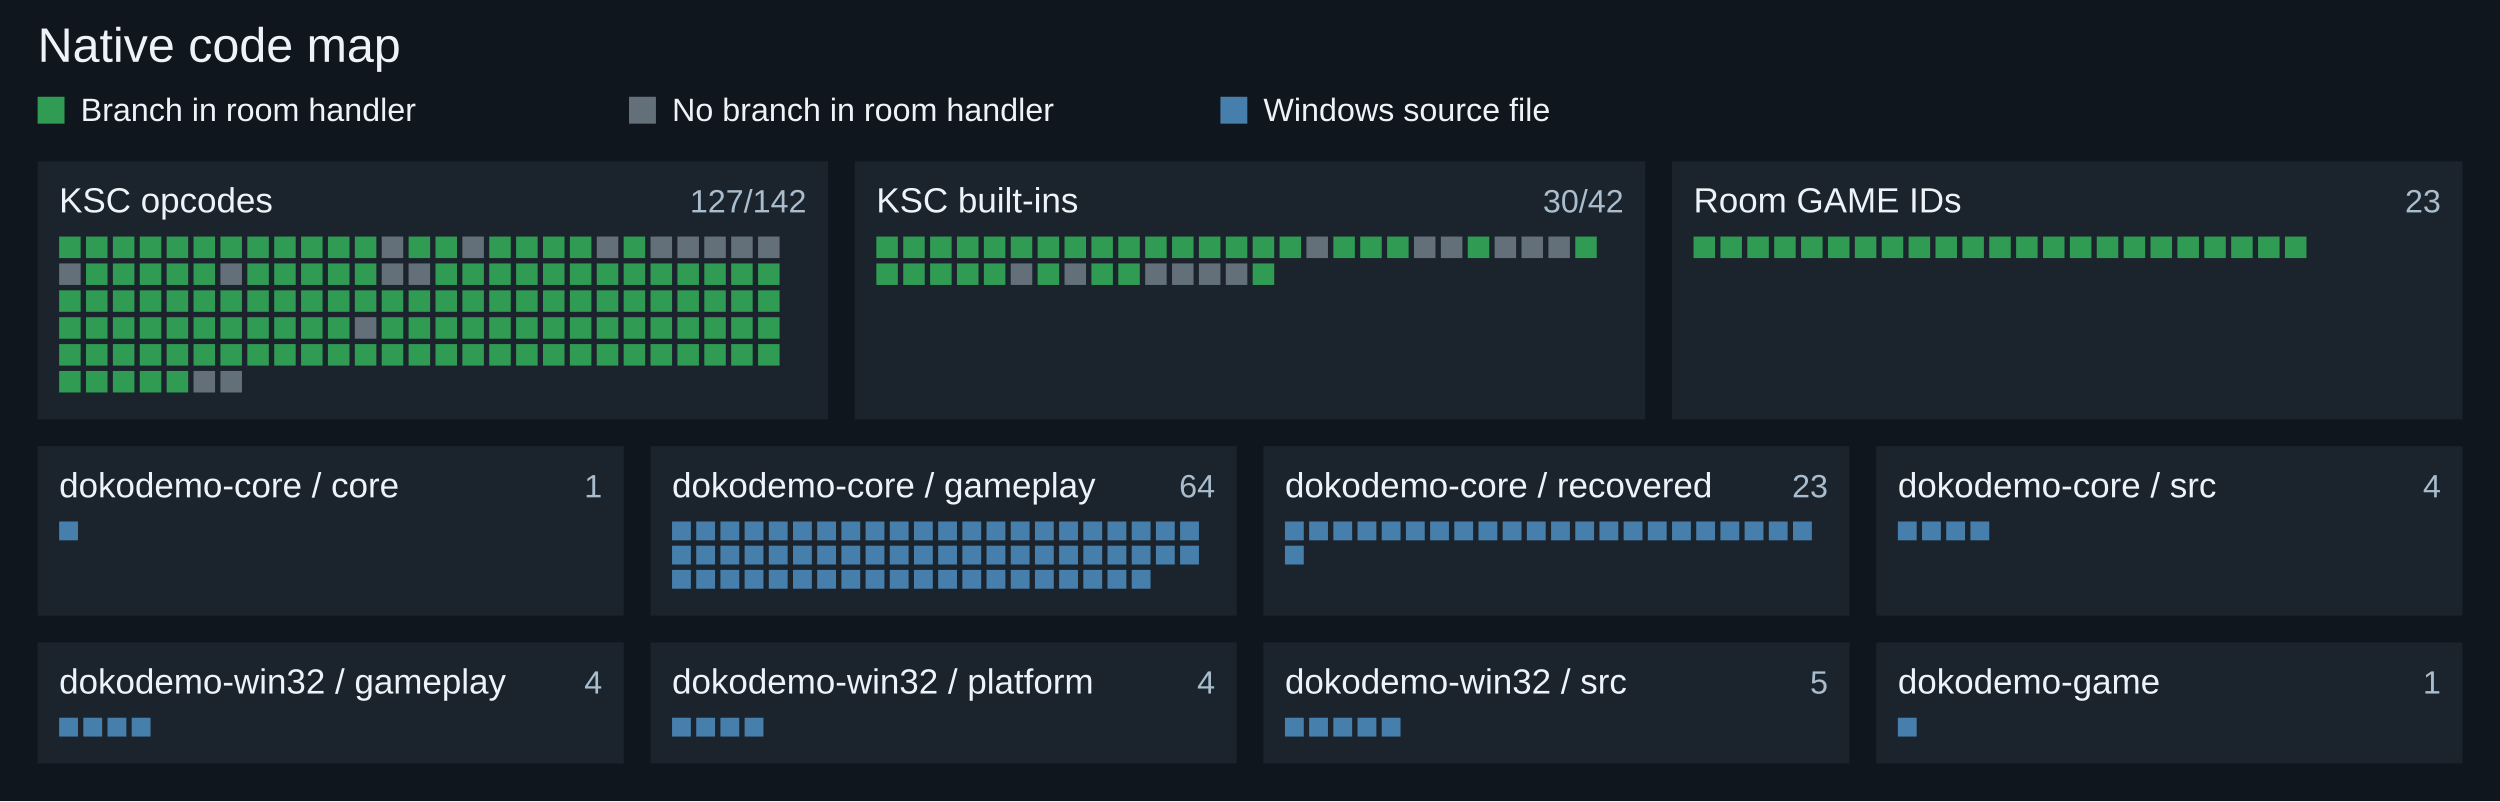
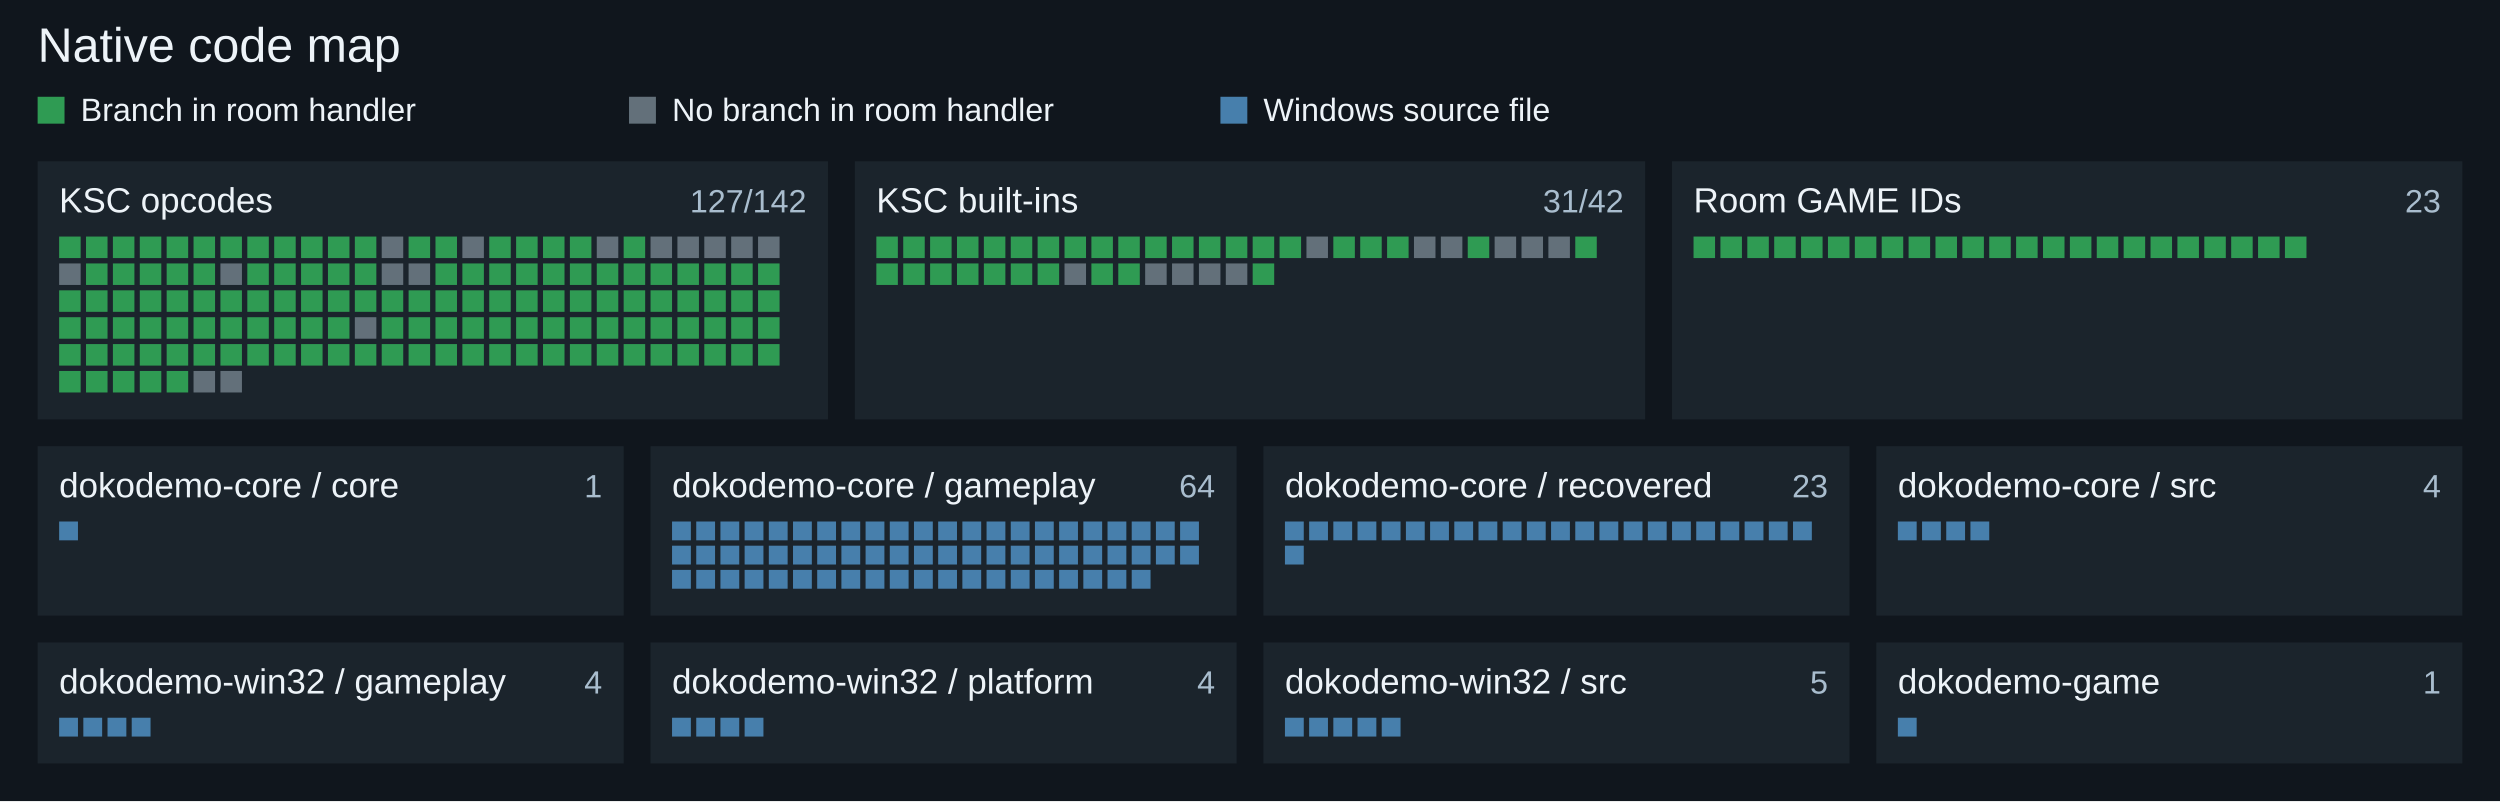
<svg xmlns="http://www.w3.org/2000/svg" width="930" height="298" viewBox="0 0 930 298" role="img" aria-label="Native code map. Each square represents a dispatch ID or Windows source file.">
  <rect x="0" y="0" width="930" height="298" fill="#10161d" />
  <g font-family="Segoe UI, Arial, sans-serif">
    <text x="14" y="23" font-size="18" fill="#edf3f8">Native code map</text>
    <rect x="14" y="36" width="10" height="10" fill="#2f9b53" />
    <text x="30" y="45" font-size="12" fill="#edf3f8">Branch in room handler</text>
    <rect x="234" y="36" width="10" height="10" fill="#63707a" />
    <text x="250" y="45" font-size="12" fill="#edf3f8">No branch in room handler</text>
    <rect x="454" y="36" width="10" height="10" fill="#477fac" />
    <text x="470" y="45" font-size="12" fill="#edf3f8">Windows source file</text>
    <rect x="14" y="60" width="294" height="96" fill="#1b242c" />
    <text x="22" y="79" font-size="13" fill="#edf3f8">KSC opcodes</text>
    <text x="300" y="79" font-size="12" fill="#a9bdce" text-anchor="end">127/142</text>
    <rect x="22" y="88" width="8" height="8" fill="#2f9b53" />
    <rect x="32" y="88" width="8" height="8" fill="#2f9b53" />
    <rect x="42" y="88" width="8" height="8" fill="#2f9b53" />
    <rect x="52" y="88" width="8" height="8" fill="#2f9b53" />
    <rect x="62" y="88" width="8" height="8" fill="#2f9b53" />
    <rect x="72" y="88" width="8" height="8" fill="#2f9b53" />
    <rect x="82" y="88" width="8" height="8" fill="#2f9b53" />
    <rect x="92" y="88" width="8" height="8" fill="#2f9b53" />
    <rect x="102" y="88" width="8" height="8" fill="#2f9b53" />
    <rect x="112" y="88" width="8" height="8" fill="#2f9b53" />
    <rect x="122" y="88" width="8" height="8" fill="#2f9b53" />
    <rect x="132" y="88" width="8" height="8" fill="#2f9b53" />
    <rect x="142" y="88" width="8" height="8" fill="#63707a" />
    <rect x="152" y="88" width="8" height="8" fill="#2f9b53" />
    <rect x="162" y="88" width="8" height="8" fill="#2f9b53" />
    <rect x="172" y="88" width="8" height="8" fill="#63707a" />
    <rect x="182" y="88" width="8" height="8" fill="#2f9b53" />
    <rect x="192" y="88" width="8" height="8" fill="#2f9b53" />
    <rect x="202" y="88" width="8" height="8" fill="#2f9b53" />
    <rect x="212" y="88" width="8" height="8" fill="#2f9b53" />
    <rect x="222" y="88" width="8" height="8" fill="#63707a" />
    <rect x="232" y="88" width="8" height="8" fill="#2f9b53" />
    <rect x="242" y="88" width="8" height="8" fill="#63707a" />
    <rect x="252" y="88" width="8" height="8" fill="#63707a" />
    <rect x="262" y="88" width="8" height="8" fill="#63707a" />
    <rect x="272" y="88" width="8" height="8" fill="#63707a" />
    <rect x="282" y="88" width="8" height="8" fill="#63707a" />
    <rect x="22" y="98" width="8" height="8" fill="#63707a" />
    <rect x="32" y="98" width="8" height="8" fill="#2f9b53" />
    <rect x="42" y="98" width="8" height="8" fill="#2f9b53" />
    <rect x="52" y="98" width="8" height="8" fill="#2f9b53" />
    <rect x="62" y="98" width="8" height="8" fill="#2f9b53" />
    <rect x="72" y="98" width="8" height="8" fill="#2f9b53" />
    <rect x="82" y="98" width="8" height="8" fill="#63707a" />
    <rect x="92" y="98" width="8" height="8" fill="#2f9b53" />
    <rect x="102" y="98" width="8" height="8" fill="#2f9b53" />
    <rect x="112" y="98" width="8" height="8" fill="#2f9b53" />
    <rect x="122" y="98" width="8" height="8" fill="#2f9b53" />
    <rect x="132" y="98" width="8" height="8" fill="#2f9b53" />
    <rect x="142" y="98" width="8" height="8" fill="#63707a" />
    <rect x="152" y="98" width="8" height="8" fill="#63707a" />
    <rect x="162" y="98" width="8" height="8" fill="#2f9b53" />
    <rect x="172" y="98" width="8" height="8" fill="#2f9b53" />
    <rect x="182" y="98" width="8" height="8" fill="#2f9b53" />
    <rect x="192" y="98" width="8" height="8" fill="#2f9b53" />
    <rect x="202" y="98" width="8" height="8" fill="#2f9b53" />
    <rect x="212" y="98" width="8" height="8" fill="#2f9b53" />
    <rect x="222" y="98" width="8" height="8" fill="#2f9b53" />
    <rect x="232" y="98" width="8" height="8" fill="#2f9b53" />
    <rect x="242" y="98" width="8" height="8" fill="#2f9b53" />
    <rect x="252" y="98" width="8" height="8" fill="#2f9b53" />
    <rect x="262" y="98" width="8" height="8" fill="#2f9b53" />
    <rect x="272" y="98" width="8" height="8" fill="#2f9b53" />
    <rect x="282" y="98" width="8" height="8" fill="#2f9b53" />
    <rect x="22" y="108" width="8" height="8" fill="#2f9b53" />
    <rect x="32" y="108" width="8" height="8" fill="#2f9b53" />
    <rect x="42" y="108" width="8" height="8" fill="#2f9b53" />
    <rect x="52" y="108" width="8" height="8" fill="#2f9b53" />
    <rect x="62" y="108" width="8" height="8" fill="#2f9b53" />
    <rect x="72" y="108" width="8" height="8" fill="#2f9b53" />
    <rect x="82" y="108" width="8" height="8" fill="#2f9b53" />
    <rect x="92" y="108" width="8" height="8" fill="#2f9b53" />
    <rect x="102" y="108" width="8" height="8" fill="#2f9b53" />
    <rect x="112" y="108" width="8" height="8" fill="#2f9b53" />
    <rect x="122" y="108" width="8" height="8" fill="#2f9b53" />
    <rect x="132" y="108" width="8" height="8" fill="#2f9b53" />
    <rect x="142" y="108" width="8" height="8" fill="#2f9b53" />
    <rect x="152" y="108" width="8" height="8" fill="#2f9b53" />
    <rect x="162" y="108" width="8" height="8" fill="#2f9b53" />
    <rect x="172" y="108" width="8" height="8" fill="#2f9b53" />
    <rect x="182" y="108" width="8" height="8" fill="#2f9b53" />
    <rect x="192" y="108" width="8" height="8" fill="#2f9b53" />
    <rect x="202" y="108" width="8" height="8" fill="#2f9b53" />
    <rect x="212" y="108" width="8" height="8" fill="#2f9b53" />
    <rect x="222" y="108" width="8" height="8" fill="#2f9b53" />
    <rect x="232" y="108" width="8" height="8" fill="#2f9b53" />
    <rect x="242" y="108" width="8" height="8" fill="#2f9b53" />
    <rect x="252" y="108" width="8" height="8" fill="#2f9b53" />
    <rect x="262" y="108" width="8" height="8" fill="#2f9b53" />
    <rect x="272" y="108" width="8" height="8" fill="#2f9b53" />
    <rect x="282" y="108" width="8" height="8" fill="#2f9b53" />
    <rect x="22" y="118" width="8" height="8" fill="#2f9b53" />
    <rect x="32" y="118" width="8" height="8" fill="#2f9b53" />
    <rect x="42" y="118" width="8" height="8" fill="#2f9b53" />
    <rect x="52" y="118" width="8" height="8" fill="#2f9b53" />
    <rect x="62" y="118" width="8" height="8" fill="#2f9b53" />
    <rect x="72" y="118" width="8" height="8" fill="#2f9b53" />
    <rect x="82" y="118" width="8" height="8" fill="#2f9b53" />
    <rect x="92" y="118" width="8" height="8" fill="#2f9b53" />
    <rect x="102" y="118" width="8" height="8" fill="#2f9b53" />
    <rect x="112" y="118" width="8" height="8" fill="#2f9b53" />
    <rect x="122" y="118" width="8" height="8" fill="#2f9b53" />
    <rect x="132" y="118" width="8" height="8" fill="#63707a" />
    <rect x="142" y="118" width="8" height="8" fill="#2f9b53" />
    <rect x="152" y="118" width="8" height="8" fill="#2f9b53" />
    <rect x="162" y="118" width="8" height="8" fill="#2f9b53" />
    <rect x="172" y="118" width="8" height="8" fill="#2f9b53" />
    <rect x="182" y="118" width="8" height="8" fill="#2f9b53" />
    <rect x="192" y="118" width="8" height="8" fill="#2f9b53" />
    <rect x="202" y="118" width="8" height="8" fill="#2f9b53" />
    <rect x="212" y="118" width="8" height="8" fill="#2f9b53" />
    <rect x="222" y="118" width="8" height="8" fill="#2f9b53" />
    <rect x="232" y="118" width="8" height="8" fill="#2f9b53" />
    <rect x="242" y="118" width="8" height="8" fill="#2f9b53" />
    <rect x="252" y="118" width="8" height="8" fill="#2f9b53" />
    <rect x="262" y="118" width="8" height="8" fill="#2f9b53" />
    <rect x="272" y="118" width="8" height="8" fill="#2f9b53" />
    <rect x="282" y="118" width="8" height="8" fill="#2f9b53" />
    <rect x="22" y="128" width="8" height="8" fill="#2f9b53" />
    <rect x="32" y="128" width="8" height="8" fill="#2f9b53" />
    <rect x="42" y="128" width="8" height="8" fill="#2f9b53" />
    <rect x="52" y="128" width="8" height="8" fill="#2f9b53" />
    <rect x="62" y="128" width="8" height="8" fill="#2f9b53" />
    <rect x="72" y="128" width="8" height="8" fill="#2f9b53" />
    <rect x="82" y="128" width="8" height="8" fill="#2f9b53" />
    <rect x="92" y="128" width="8" height="8" fill="#2f9b53" />
    <rect x="102" y="128" width="8" height="8" fill="#2f9b53" />
    <rect x="112" y="128" width="8" height="8" fill="#2f9b53" />
    <rect x="122" y="128" width="8" height="8" fill="#2f9b53" />
    <rect x="132" y="128" width="8" height="8" fill="#2f9b53" />
    <rect x="142" y="128" width="8" height="8" fill="#2f9b53" />
    <rect x="152" y="128" width="8" height="8" fill="#2f9b53" />
    <rect x="162" y="128" width="8" height="8" fill="#2f9b53" />
    <rect x="172" y="128" width="8" height="8" fill="#2f9b53" />
    <rect x="182" y="128" width="8" height="8" fill="#2f9b53" />
    <rect x="192" y="128" width="8" height="8" fill="#2f9b53" />
    <rect x="202" y="128" width="8" height="8" fill="#2f9b53" />
    <rect x="212" y="128" width="8" height="8" fill="#2f9b53" />
    <rect x="222" y="128" width="8" height="8" fill="#2f9b53" />
    <rect x="232" y="128" width="8" height="8" fill="#2f9b53" />
    <rect x="242" y="128" width="8" height="8" fill="#2f9b53" />
    <rect x="252" y="128" width="8" height="8" fill="#2f9b53" />
    <rect x="262" y="128" width="8" height="8" fill="#2f9b53" />
    <rect x="272" y="128" width="8" height="8" fill="#2f9b53" />
    <rect x="282" y="128" width="8" height="8" fill="#2f9b53" />
    <rect x="22" y="138" width="8" height="8" fill="#2f9b53" />
    <rect x="32" y="138" width="8" height="8" fill="#2f9b53" />
    <rect x="42" y="138" width="8" height="8" fill="#2f9b53" />
    <rect x="52" y="138" width="8" height="8" fill="#2f9b53" />
    <rect x="62" y="138" width="8" height="8" fill="#2f9b53" />
    <rect x="72" y="138" width="8" height="8" fill="#63707a" />
    <rect x="82" y="138" width="8" height="8" fill="#63707a" />
    <rect x="318" y="60" width="294" height="96" fill="#1b242c" />
    <text x="326" y="79" font-size="13" fill="#edf3f8">KSC built-ins</text>
-     <text x="604" y="79" font-size="12" fill="#a9bdce" text-anchor="end">30/42</text>
+     <text x="604" y="79" font-size="12" fill="#a9bdce" text-anchor="end">31/42</text>
    <rect x="326" y="88" width="8" height="8" fill="#2f9b53" />
    <rect x="336" y="88" width="8" height="8" fill="#2f9b53" />
    <rect x="346" y="88" width="8" height="8" fill="#2f9b53" />
    <rect x="356" y="88" width="8" height="8" fill="#2f9b53" />
    <rect x="366" y="88" width="8" height="8" fill="#2f9b53" />
    <rect x="376" y="88" width="8" height="8" fill="#2f9b53" />
    <rect x="386" y="88" width="8" height="8" fill="#2f9b53" />
    <rect x="396" y="88" width="8" height="8" fill="#2f9b53" />
    <rect x="406" y="88" width="8" height="8" fill="#2f9b53" />
    <rect x="416" y="88" width="8" height="8" fill="#2f9b53" />
    <rect x="426" y="88" width="8" height="8" fill="#2f9b53" />
    <rect x="436" y="88" width="8" height="8" fill="#2f9b53" />
    <rect x="446" y="88" width="8" height="8" fill="#2f9b53" />
    <rect x="456" y="88" width="8" height="8" fill="#2f9b53" />
    <rect x="466" y="88" width="8" height="8" fill="#2f9b53" />
    <rect x="476" y="88" width="8" height="8" fill="#2f9b53" />
    <rect x="486" y="88" width="8" height="8" fill="#63707a" />
    <rect x="496" y="88" width="8" height="8" fill="#2f9b53" />
    <rect x="506" y="88" width="8" height="8" fill="#2f9b53" />
    <rect x="516" y="88" width="8" height="8" fill="#2f9b53" />
    <rect x="526" y="88" width="8" height="8" fill="#63707a" />
    <rect x="536" y="88" width="8" height="8" fill="#63707a" />
    <rect x="546" y="88" width="8" height="8" fill="#2f9b53" />
    <rect x="556" y="88" width="8" height="8" fill="#63707a" />
    <rect x="566" y="88" width="8" height="8" fill="#63707a" />
    <rect x="576" y="88" width="8" height="8" fill="#63707a" />
    <rect x="586" y="88" width="8" height="8" fill="#2f9b53" />
    <rect x="326" y="98" width="8" height="8" fill="#2f9b53" />
    <rect x="336" y="98" width="8" height="8" fill="#2f9b53" />
    <rect x="346" y="98" width="8" height="8" fill="#2f9b53" />
    <rect x="356" y="98" width="8" height="8" fill="#2f9b53" />
    <rect x="366" y="98" width="8" height="8" fill="#2f9b53" />
-     <rect x="376" y="98" width="8" height="8" fill="#63707a" />
+     <rect x="376" y="98" width="8" height="8" fill="#2f9b53" />
    <rect x="386" y="98" width="8" height="8" fill="#2f9b53" />
    <rect x="396" y="98" width="8" height="8" fill="#63707a" />
    <rect x="406" y="98" width="8" height="8" fill="#2f9b53" />
    <rect x="416" y="98" width="8" height="8" fill="#2f9b53" />
    <rect x="426" y="98" width="8" height="8" fill="#63707a" />
    <rect x="436" y="98" width="8" height="8" fill="#63707a" />
    <rect x="446" y="98" width="8" height="8" fill="#63707a" />
    <rect x="456" y="98" width="8" height="8" fill="#63707a" />
    <rect x="466" y="98" width="8" height="8" fill="#2f9b53" />
    <rect x="622" y="60" width="294" height="96" fill="#1b242c" />
    <text x="630" y="79" font-size="13" fill="#edf3f8">Room GAME IDs</text>
    <text x="908" y="79" font-size="12" fill="#a9bdce" text-anchor="end">23</text>
    <rect x="630" y="88" width="8" height="8" fill="#2f9b53" />
    <rect x="640" y="88" width="8" height="8" fill="#2f9b53" />
    <rect x="650" y="88" width="8" height="8" fill="#2f9b53" />
    <rect x="660" y="88" width="8" height="8" fill="#2f9b53" />
    <rect x="670" y="88" width="8" height="8" fill="#2f9b53" />
    <rect x="680" y="88" width="8" height="8" fill="#2f9b53" />
    <rect x="690" y="88" width="8" height="8" fill="#2f9b53" />
    <rect x="700" y="88" width="8" height="8" fill="#2f9b53" />
    <rect x="710" y="88" width="8" height="8" fill="#2f9b53" />
    <rect x="720" y="88" width="8" height="8" fill="#2f9b53" />
    <rect x="730" y="88" width="8" height="8" fill="#2f9b53" />
    <rect x="740" y="88" width="8" height="8" fill="#2f9b53" />
    <rect x="750" y="88" width="8" height="8" fill="#2f9b53" />
    <rect x="760" y="88" width="8" height="8" fill="#2f9b53" />
    <rect x="770" y="88" width="8" height="8" fill="#2f9b53" />
    <rect x="780" y="88" width="8" height="8" fill="#2f9b53" />
    <rect x="790" y="88" width="8" height="8" fill="#2f9b53" />
    <rect x="800" y="88" width="8" height="8" fill="#2f9b53" />
    <rect x="810" y="88" width="8" height="8" fill="#2f9b53" />
    <rect x="820" y="88" width="8" height="8" fill="#2f9b53" />
    <rect x="830" y="88" width="8" height="8" fill="#2f9b53" />
    <rect x="840" y="88" width="8" height="8" fill="#2f9b53" />
    <rect x="850" y="88" width="8" height="8" fill="#2f9b53" />
    <rect x="14" y="166" width="218" height="63" fill="#1b242c" />
    <text x="22" y="185" font-size="13" fill="#edf3f8">dokodemo-core / core</text>
    <text x="224" y="185" font-size="12" fill="#a9bdce" text-anchor="end">1</text>
    <rect x="22" y="194" width="7" height="7" fill="#477fac" />
    <rect x="242" y="166" width="218" height="63" fill="#1b242c" />
    <text x="250" y="185" font-size="13" fill="#edf3f8">dokodemo-core / gameplay</text>
    <text x="452" y="185" font-size="12" fill="#a9bdce" text-anchor="end">64</text>
    <rect x="250" y="194" width="7" height="7" fill="#477fac" />
    <rect x="259" y="194" width="7" height="7" fill="#477fac" />
    <rect x="268" y="194" width="7" height="7" fill="#477fac" />
    <rect x="277" y="194" width="7" height="7" fill="#477fac" />
    <rect x="286" y="194" width="7" height="7" fill="#477fac" />
    <rect x="295" y="194" width="7" height="7" fill="#477fac" />
    <rect x="304" y="194" width="7" height="7" fill="#477fac" />
    <rect x="313" y="194" width="7" height="7" fill="#477fac" />
    <rect x="322" y="194" width="7" height="7" fill="#477fac" />
    <rect x="331" y="194" width="7" height="7" fill="#477fac" />
    <rect x="340" y="194" width="7" height="7" fill="#477fac" />
    <rect x="349" y="194" width="7" height="7" fill="#477fac" />
    <rect x="358" y="194" width="7" height="7" fill="#477fac" />
    <rect x="367" y="194" width="7" height="7" fill="#477fac" />
    <rect x="376" y="194" width="7" height="7" fill="#477fac" />
    <rect x="385" y="194" width="7" height="7" fill="#477fac" />
    <rect x="394" y="194" width="7" height="7" fill="#477fac" />
    <rect x="403" y="194" width="7" height="7" fill="#477fac" />
    <rect x="412" y="194" width="7" height="7" fill="#477fac" />
    <rect x="421" y="194" width="7" height="7" fill="#477fac" />
    <rect x="430" y="194" width="7" height="7" fill="#477fac" />
    <rect x="439" y="194" width="7" height="7" fill="#477fac" />
    <rect x="250" y="203" width="7" height="7" fill="#477fac" />
    <rect x="259" y="203" width="7" height="7" fill="#477fac" />
    <rect x="268" y="203" width="7" height="7" fill="#477fac" />
    <rect x="277" y="203" width="7" height="7" fill="#477fac" />
    <rect x="286" y="203" width="7" height="7" fill="#477fac" />
    <rect x="295" y="203" width="7" height="7" fill="#477fac" />
    <rect x="304" y="203" width="7" height="7" fill="#477fac" />
    <rect x="313" y="203" width="7" height="7" fill="#477fac" />
    <rect x="322" y="203" width="7" height="7" fill="#477fac" />
    <rect x="331" y="203" width="7" height="7" fill="#477fac" />
    <rect x="340" y="203" width="7" height="7" fill="#477fac" />
    <rect x="349" y="203" width="7" height="7" fill="#477fac" />
    <rect x="358" y="203" width="7" height="7" fill="#477fac" />
    <rect x="367" y="203" width="7" height="7" fill="#477fac" />
    <rect x="376" y="203" width="7" height="7" fill="#477fac" />
    <rect x="385" y="203" width="7" height="7" fill="#477fac" />
    <rect x="394" y="203" width="7" height="7" fill="#477fac" />
    <rect x="403" y="203" width="7" height="7" fill="#477fac" />
    <rect x="412" y="203" width="7" height="7" fill="#477fac" />
    <rect x="421" y="203" width="7" height="7" fill="#477fac" />
    <rect x="430" y="203" width="7" height="7" fill="#477fac" />
    <rect x="439" y="203" width="7" height="7" fill="#477fac" />
    <rect x="250" y="212" width="7" height="7" fill="#477fac" />
    <rect x="259" y="212" width="7" height="7" fill="#477fac" />
    <rect x="268" y="212" width="7" height="7" fill="#477fac" />
    <rect x="277" y="212" width="7" height="7" fill="#477fac" />
    <rect x="286" y="212" width="7" height="7" fill="#477fac" />
    <rect x="295" y="212" width="7" height="7" fill="#477fac" />
    <rect x="304" y="212" width="7" height="7" fill="#477fac" />
    <rect x="313" y="212" width="7" height="7" fill="#477fac" />
    <rect x="322" y="212" width="7" height="7" fill="#477fac" />
    <rect x="331" y="212" width="7" height="7" fill="#477fac" />
    <rect x="340" y="212" width="7" height="7" fill="#477fac" />
    <rect x="349" y="212" width="7" height="7" fill="#477fac" />
    <rect x="358" y="212" width="7" height="7" fill="#477fac" />
    <rect x="367" y="212" width="7" height="7" fill="#477fac" />
    <rect x="376" y="212" width="7" height="7" fill="#477fac" />
    <rect x="385" y="212" width="7" height="7" fill="#477fac" />
    <rect x="394" y="212" width="7" height="7" fill="#477fac" />
    <rect x="403" y="212" width="7" height="7" fill="#477fac" />
    <rect x="412" y="212" width="7" height="7" fill="#477fac" />
    <rect x="421" y="212" width="7" height="7" fill="#477fac" />
    <rect x="470" y="166" width="218" height="63" fill="#1b242c" />
    <text x="478" y="185" font-size="13" fill="#edf3f8">dokodemo-core / recovered</text>
    <text x="680" y="185" font-size="12" fill="#a9bdce" text-anchor="end">23</text>
    <rect x="478" y="194" width="7" height="7" fill="#477fac" />
    <rect x="487" y="194" width="7" height="7" fill="#477fac" />
    <rect x="496" y="194" width="7" height="7" fill="#477fac" />
    <rect x="505" y="194" width="7" height="7" fill="#477fac" />
    <rect x="514" y="194" width="7" height="7" fill="#477fac" />
    <rect x="523" y="194" width="7" height="7" fill="#477fac" />
    <rect x="532" y="194" width="7" height="7" fill="#477fac" />
    <rect x="541" y="194" width="7" height="7" fill="#477fac" />
    <rect x="550" y="194" width="7" height="7" fill="#477fac" />
    <rect x="559" y="194" width="7" height="7" fill="#477fac" />
    <rect x="568" y="194" width="7" height="7" fill="#477fac" />
    <rect x="577" y="194" width="7" height="7" fill="#477fac" />
    <rect x="586" y="194" width="7" height="7" fill="#477fac" />
    <rect x="595" y="194" width="7" height="7" fill="#477fac" />
    <rect x="604" y="194" width="7" height="7" fill="#477fac" />
    <rect x="613" y="194" width="7" height="7" fill="#477fac" />
    <rect x="622" y="194" width="7" height="7" fill="#477fac" />
    <rect x="631" y="194" width="7" height="7" fill="#477fac" />
    <rect x="640" y="194" width="7" height="7" fill="#477fac" />
    <rect x="649" y="194" width="7" height="7" fill="#477fac" />
    <rect x="658" y="194" width="7" height="7" fill="#477fac" />
    <rect x="667" y="194" width="7" height="7" fill="#477fac" />
    <rect x="478" y="203" width="7" height="7" fill="#477fac" />
    <rect x="698" y="166" width="218" height="63" fill="#1b242c" />
    <text x="706" y="185" font-size="13" fill="#edf3f8">dokodemo-core / src</text>
    <text x="908" y="185" font-size="12" fill="#a9bdce" text-anchor="end">4</text>
    <rect x="706" y="194" width="7" height="7" fill="#477fac" />
    <rect x="715" y="194" width="7" height="7" fill="#477fac" />
    <rect x="724" y="194" width="7" height="7" fill="#477fac" />
    <rect x="733" y="194" width="7" height="7" fill="#477fac" />
    <rect x="14" y="239" width="218" height="45" fill="#1b242c" />
    <text x="22" y="258" font-size="13" fill="#edf3f8">dokodemo-win32 / gameplay</text>
    <text x="224" y="258" font-size="12" fill="#a9bdce" text-anchor="end">4</text>
    <rect x="22" y="267" width="7" height="7" fill="#477fac" />
    <rect x="31" y="267" width="7" height="7" fill="#477fac" />
    <rect x="40" y="267" width="7" height="7" fill="#477fac" />
    <rect x="49" y="267" width="7" height="7" fill="#477fac" />
    <rect x="242" y="239" width="218" height="45" fill="#1b242c" />
    <text x="250" y="258" font-size="13" fill="#edf3f8">dokodemo-win32 / platform</text>
    <text x="452" y="258" font-size="12" fill="#a9bdce" text-anchor="end">4</text>
    <rect x="250" y="267" width="7" height="7" fill="#477fac" />
    <rect x="259" y="267" width="7" height="7" fill="#477fac" />
    <rect x="268" y="267" width="7" height="7" fill="#477fac" />
    <rect x="277" y="267" width="7" height="7" fill="#477fac" />
    <rect x="470" y="239" width="218" height="45" fill="#1b242c" />
    <text x="478" y="258" font-size="13" fill="#edf3f8">dokodemo-win32 / src</text>
    <text x="680" y="258" font-size="12" fill="#a9bdce" text-anchor="end">5</text>
    <rect x="478" y="267" width="7" height="7" fill="#477fac" />
    <rect x="487" y="267" width="7" height="7" fill="#477fac" />
    <rect x="496" y="267" width="7" height="7" fill="#477fac" />
    <rect x="505" y="267" width="7" height="7" fill="#477fac" />
    <rect x="514" y="267" width="7" height="7" fill="#477fac" />
    <rect x="698" y="239" width="218" height="45" fill="#1b242c" />
    <text x="706" y="258" font-size="13" fill="#edf3f8">dokodemo-game</text>
    <text x="908" y="258" font-size="12" fill="#a9bdce" text-anchor="end">1</text>
    <rect x="706" y="267" width="7" height="7" fill="#477fac" />
  </g>
</svg>
